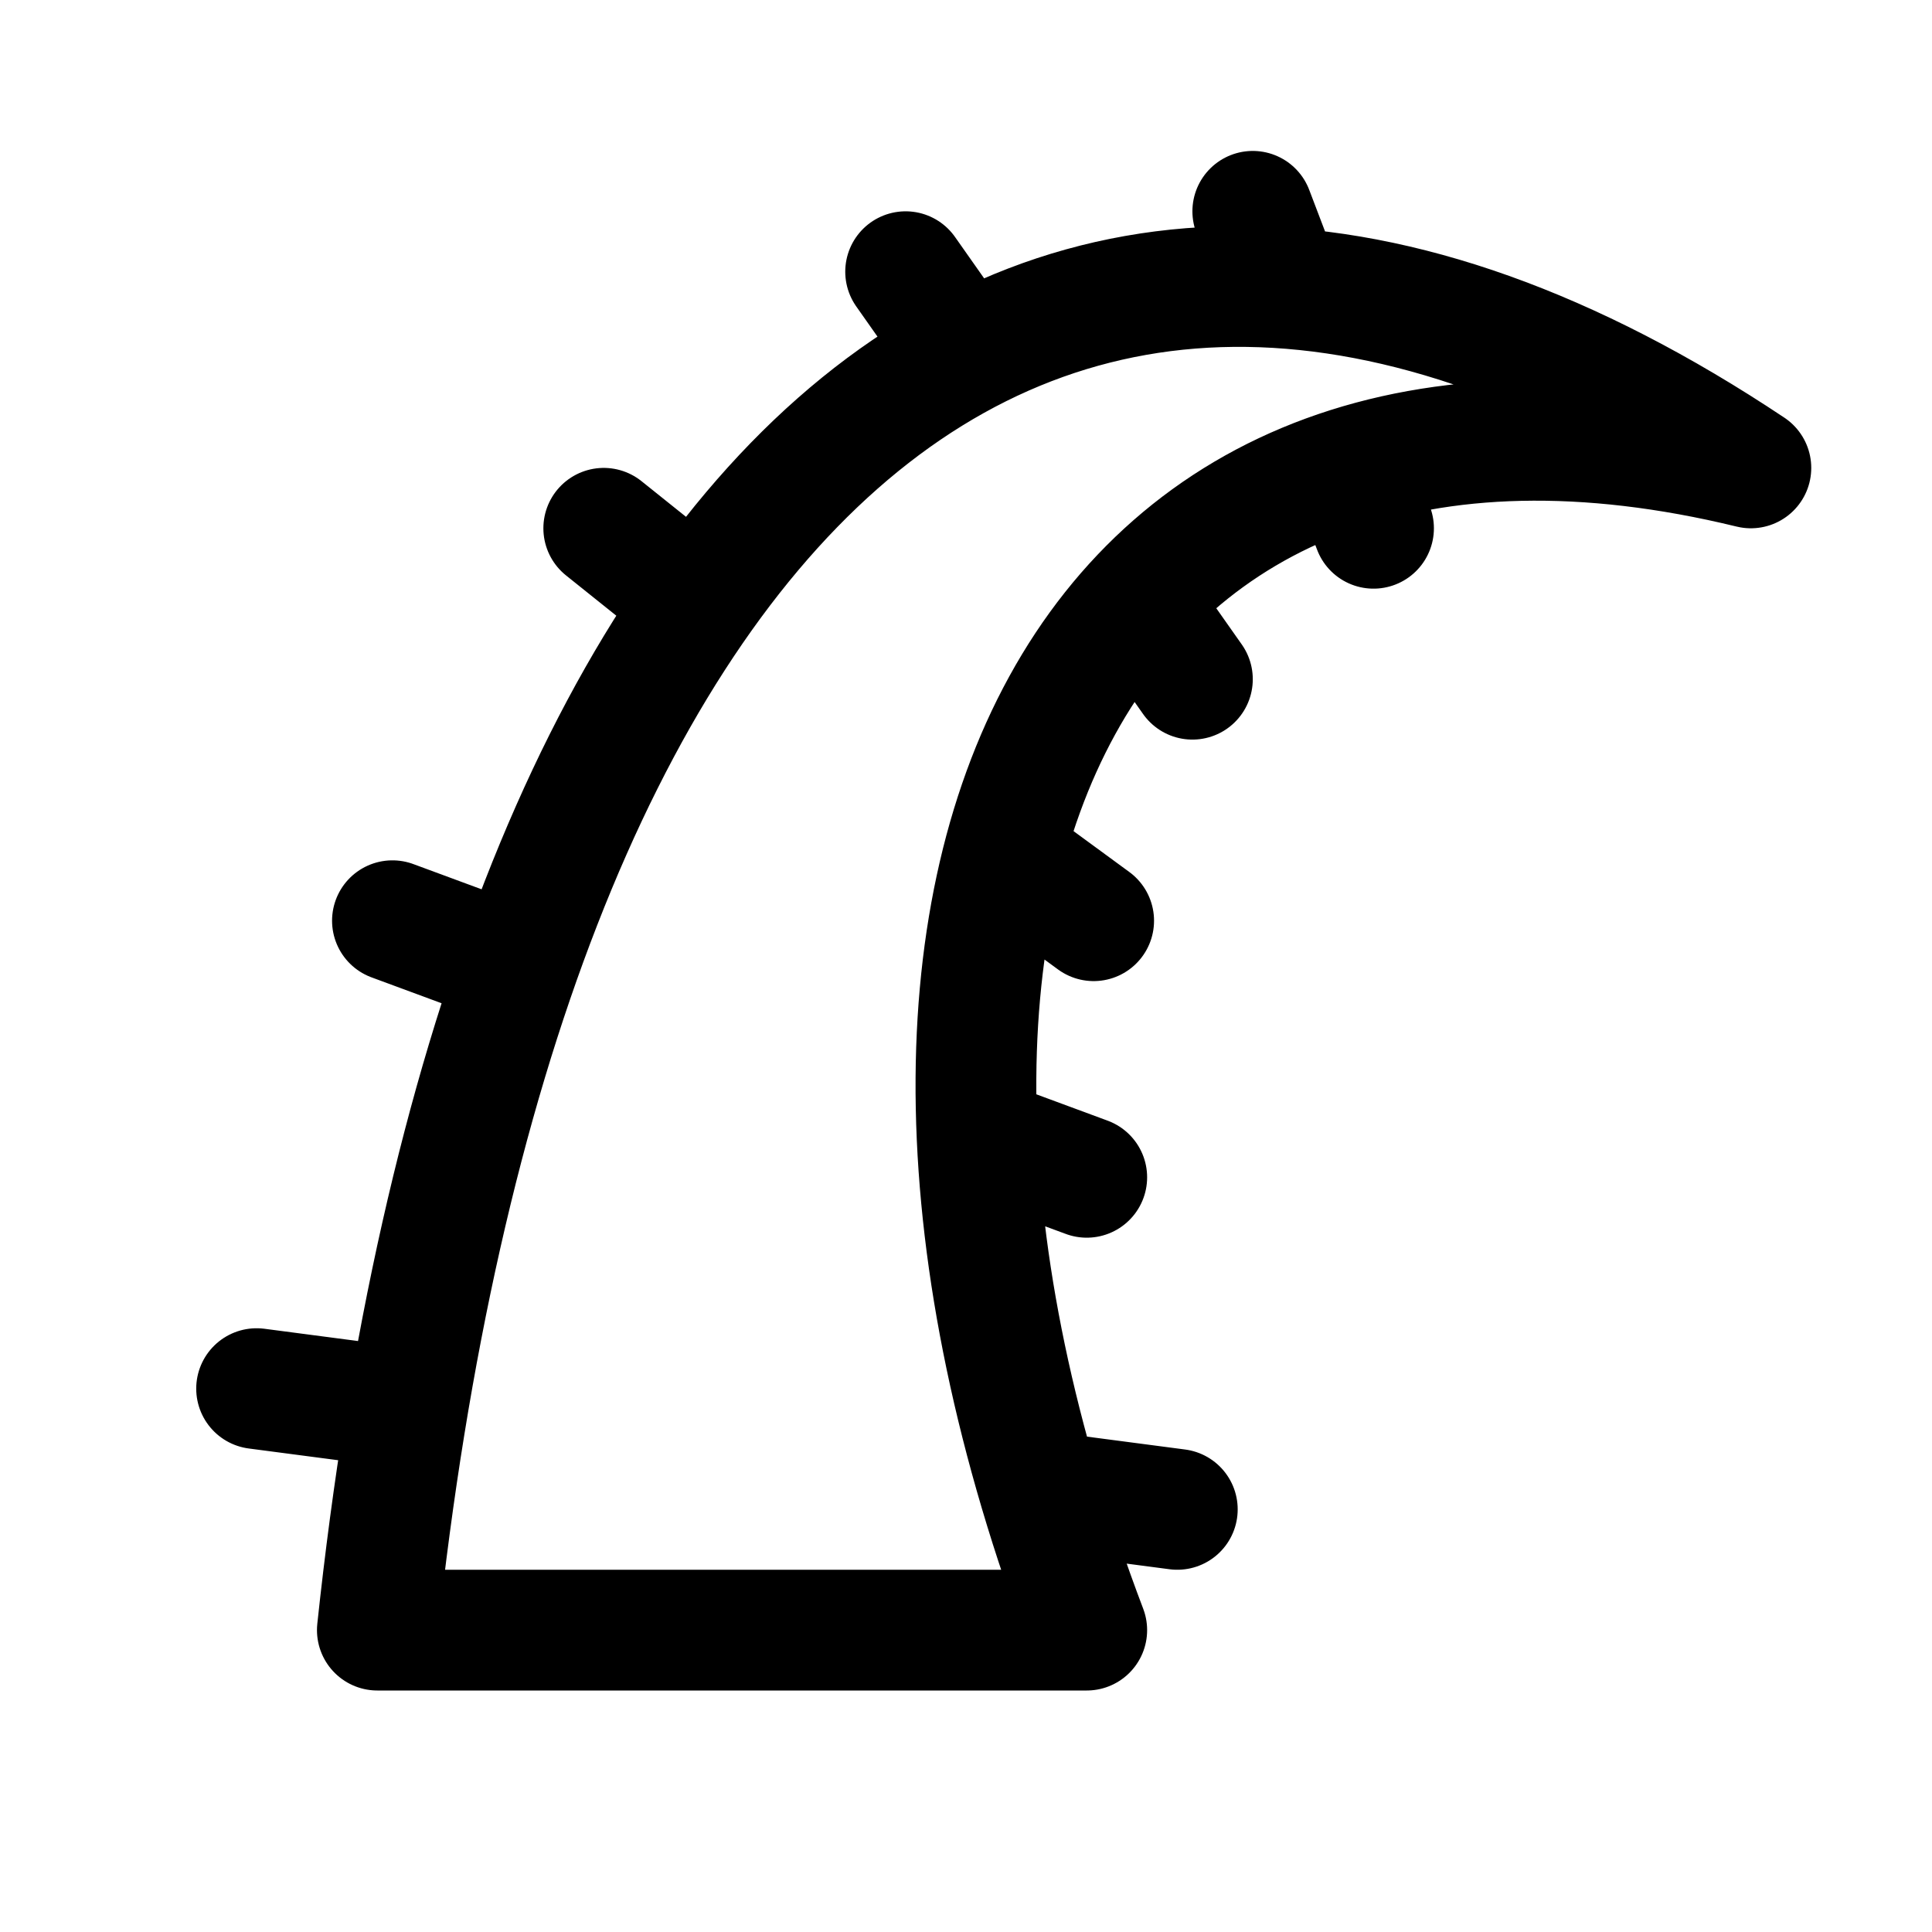
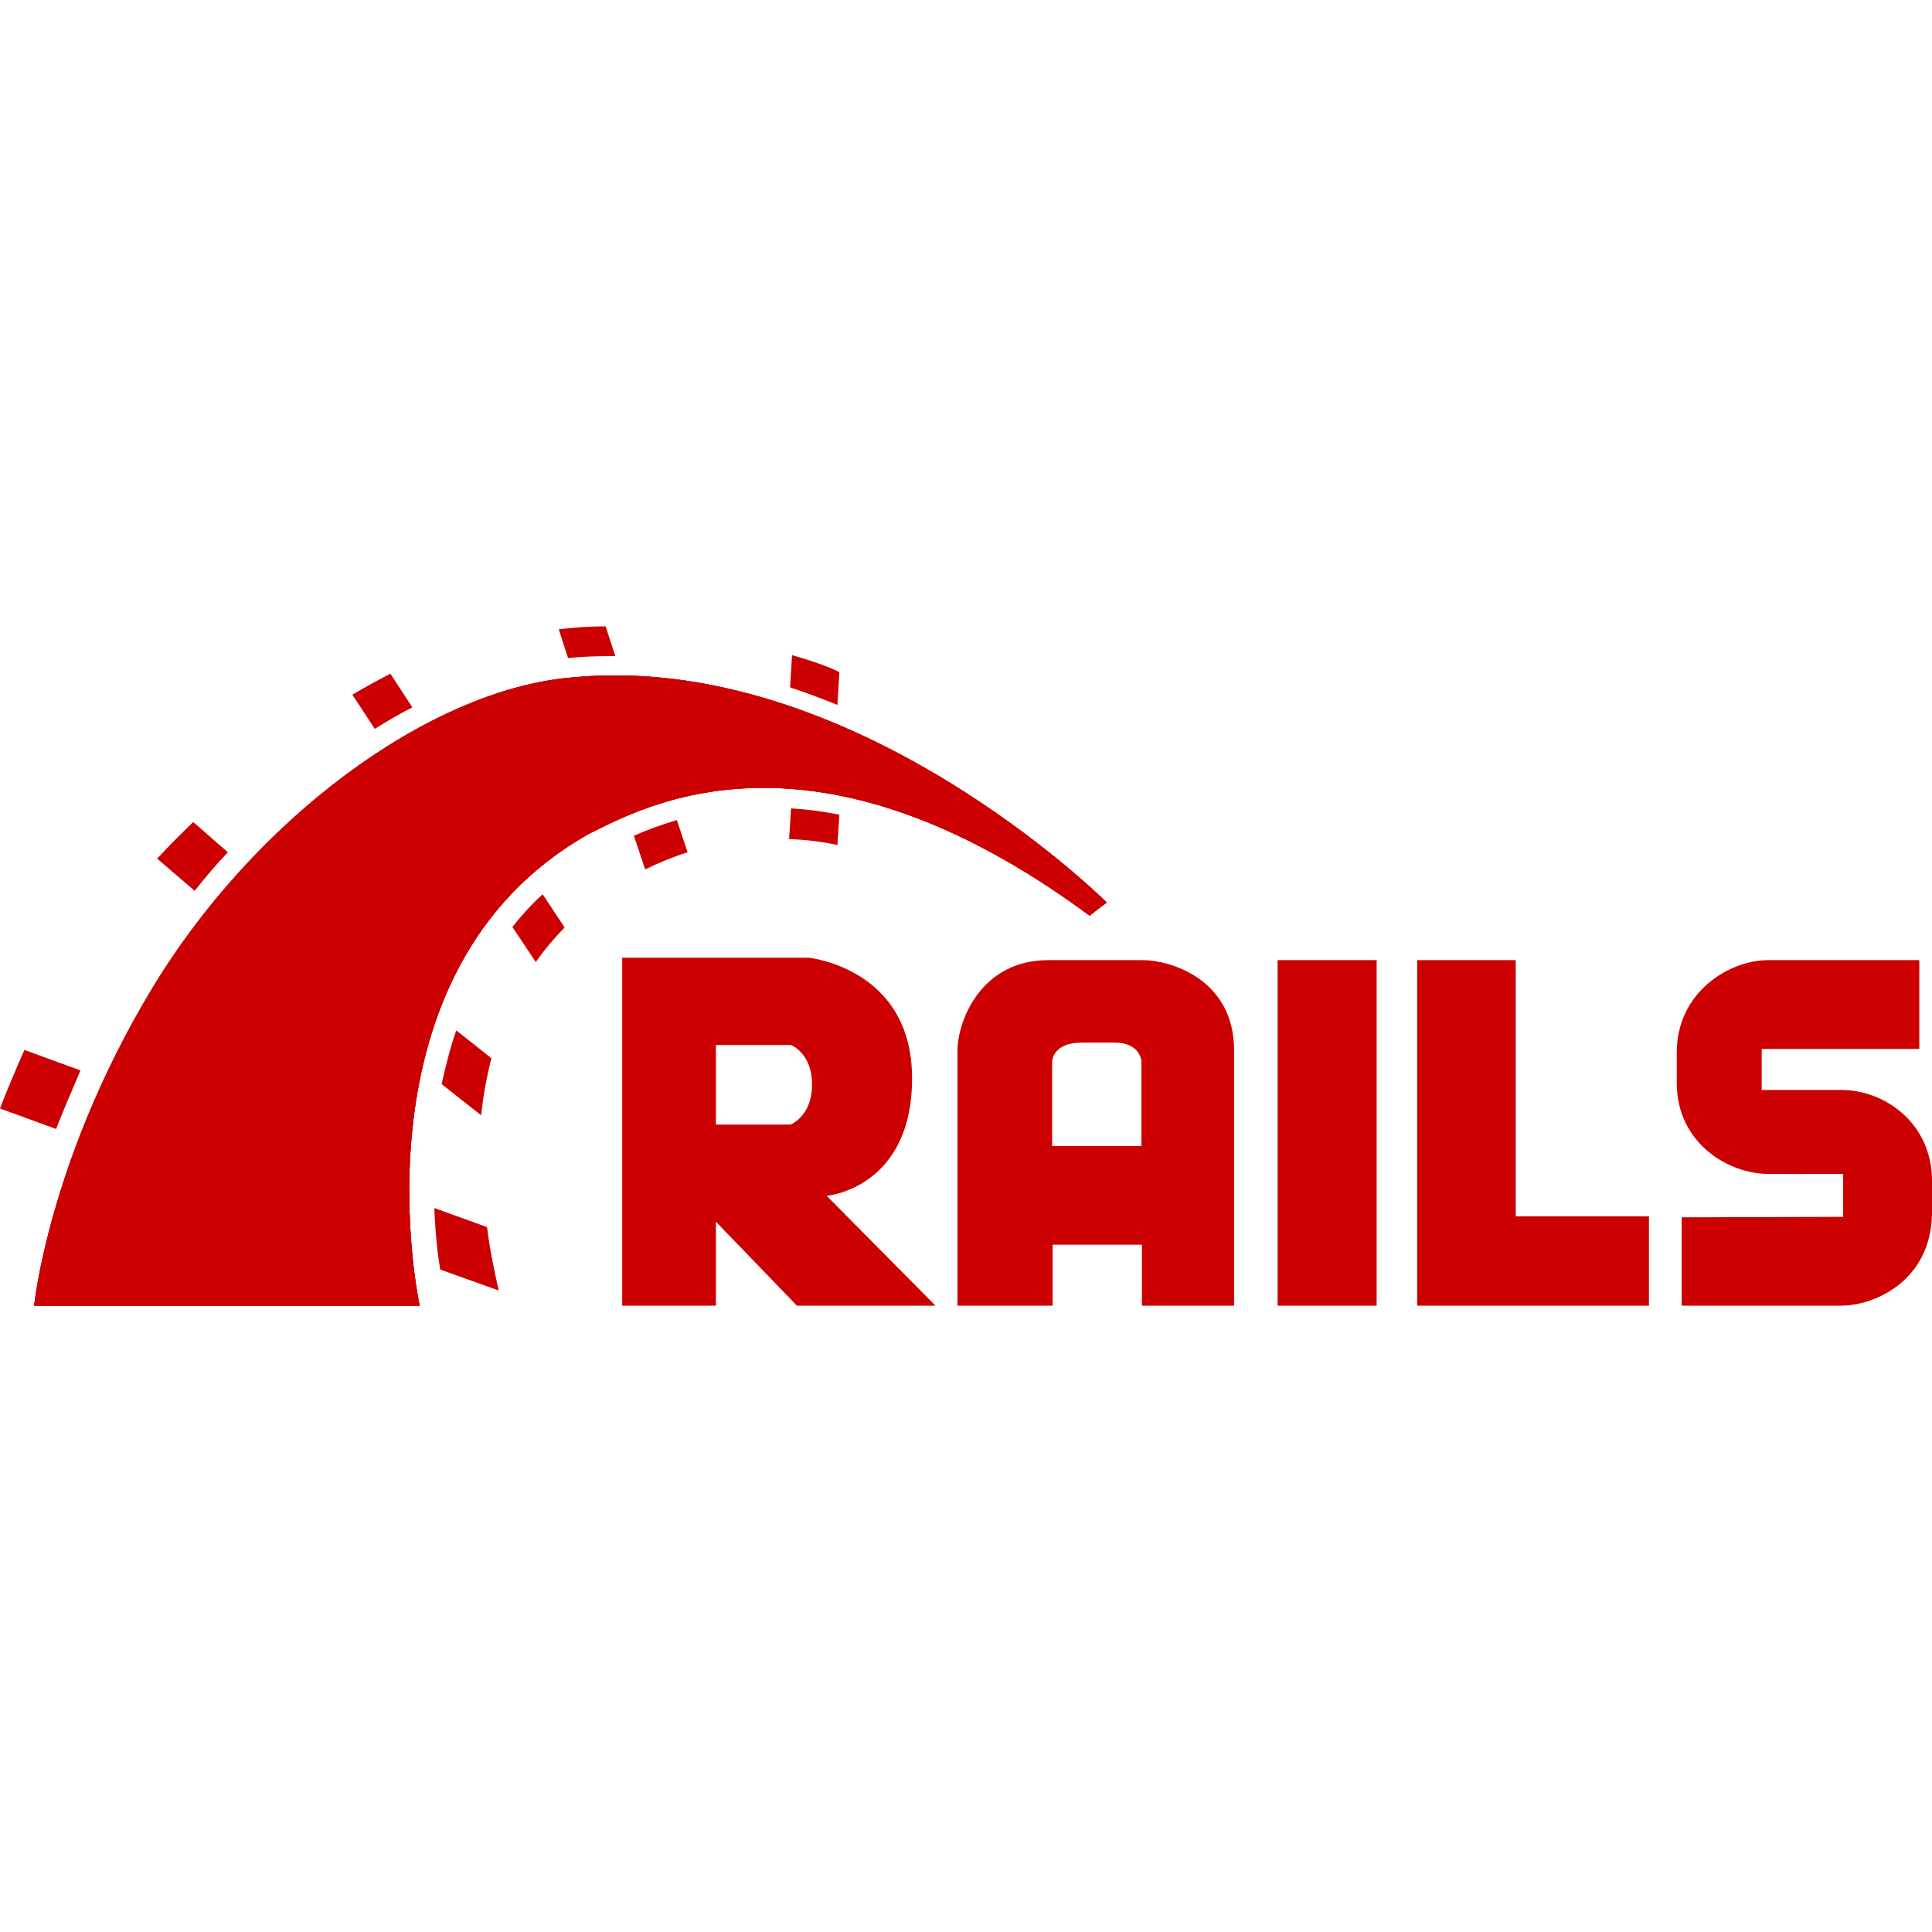
- <svg xmlns="http://www.w3.org/2000/svg" width="64" height="64" viewBox="0 0 64 64" fill="none">
-   <path d="M8.5 46L13.27 46.626M39 50L34.733 49.44M13 30.5L17 31.978M36 39L32.5 37.706M20 17.5L23 19.903M36.229 30.5L33.5 28.5M30 9L31.759 11.5M39.5 22.5L37.828 20.124M41.5 7L42.452 9.5M45.5 17.5L44.738 15.5M12.5 54C16.5 16.5 34 -0.5 58 15.5C36 10.146 26.5 29 36 54H12.5Z" stroke="black" stroke-width="4" stroke-linecap="round" stroke-linejoin="round" />
+ <svg xmlns="http://www.w3.org/2000/svg" viewBox="0 0 395.9 139.2" width="64" height="64">
+   <style>.st0{fill:#c00}</style>
+   <path class="st0" d="M344.6 121.1v18.1h32.7c6.7 0 18.2-4.9 18.6-18.6v-7c0-11.7-9.6-18.6-18.6-18.6H361v-8.4h32.3V68.4h-31c-8 0-18.7 6.6-18.7 18.9v6.3c0 12.3 10.6 18.6 18.7 18.6 22.5.1-5.4 0 15.4 0v8.8m-208.3-4.3s17.5-1.5 17.5-24.1-21.2-24.7-21.2-24.7h-38.2v71.3h19.2V122l16.6 17.2h28.4l-22.3-22.5zm-7.4-14.6h-15.3V85.8h15.4s4.3 1.6 4.3 8.1-4.4 8.2-4.4 8.2zm72.3-33.7h-19.5c-13.9 0-18.6 12.6-18.6 18.6v52.2h19.5v-12.5H234v12.5h18.9V87c0-15.2-13.8-18.6-18.6-18.6zm-.3 38.1h-18.4V89.2s0-3.9 6.1-3.9h6.7c5.4 0 5.5 3.9 5.5 3.9v17.3h.1zM261.8 68.4h20.3v70.8h-20.3zM310.6 120.9V68.4h-20.2v70.8h47.5v-18.3z" />
+   <path class="st0" d="M7 139.2h79s-15.1-68.9 34.9-96.8c10.9-5.3 45.6-25.1 102.4 16.9 1.8-1.5 3.5-2.7 3.5-2.7s-52-51.9-109.9-46.1C87.8 13.1 52 39.6 31 74.6S7 139.2 7 139.2z" />
+   <path class="st0" d="M7 139.2h79s-15.1-68.9 34.9-96.8c10.9-5.3 45.6-25.1 102.4 16.9 1.8-1.5 3.5-2.7 3.5-2.7s-52-51.9-109.9-46.1C87.8 13.1 52 39.6 31 74.6S7 139.2 7 139.2z" />
+   <path class="st0" d="M7 139.2h79s-15.1-68.9 34.9-96.8c10.9-5.3 45.6-25.1 102.4 16.9 1.8-1.5 3.5-2.7 3.5-2.7s-52-51.9-109.9-46.1c-29.2 2.6-65 29.1-86 64.1S7 139.2 7 139.2zM171.6 16.1l.4-6.7c-.9-.5-3.4-1.7-9.7-3.5l-.4 6.6c3.3 1.1 6.5 2.3 9.7 3.6z" />
+   <path class="st0" d="M162.1 37.3l-.4 6.3c3.3.1 6.6.5 9.9 1.2l.4-6.2c-3.4-.7-6.7-1.1-9.9-1.3zm-37-31.2h1l-2-6.1c-3.1 0-6.3.2-9.6.6l1.9 5.9c2.9-.3 5.8-.4 8.7-.4zm4.8 36.8l2.3 6.9c2.9-1.4 5.8-2.6 8.7-3.5l-2.2-6.6c-3.4 1-6.3 2.1-8.8 3.2zM84.5 16.6L80 9.7c-2.5 1.3-5.1 2.7-7.8 4.3l4.6 7c2.6-1.6 5.1-3.1 7.7-4.4zm20.5 45l4.8 7.2c1.7-2.5 3.7-4.8 5.9-7.1l-4.5-6.8c-2.3 2.1-4.4 4.4-6.2 6.7zM90.5 93.8l8.1 6.4c.4-3.9 1.1-7.8 2.1-11.7l-7.2-5.7c-1.3 3.7-2.2 7.4-3 11zM46.7 46.3l-7.1-6.2c-2.6 2.5-5.1 5-7.4 7.5l7.7 6.6c2.1-2.7 4.4-5.4 6.8-7.9zM16.5 91L5 86.8c-1.9 4.3-4 9.3-5 12l11.5 4.2c1.3-3.4 3.4-8.3 5-12zM89 119.2c.2 5.3.7 9.6 1.2 12.6l12 4.3c-.9-3.9-1.8-8.3-2.4-13L89 119.2z" />
</svg>
